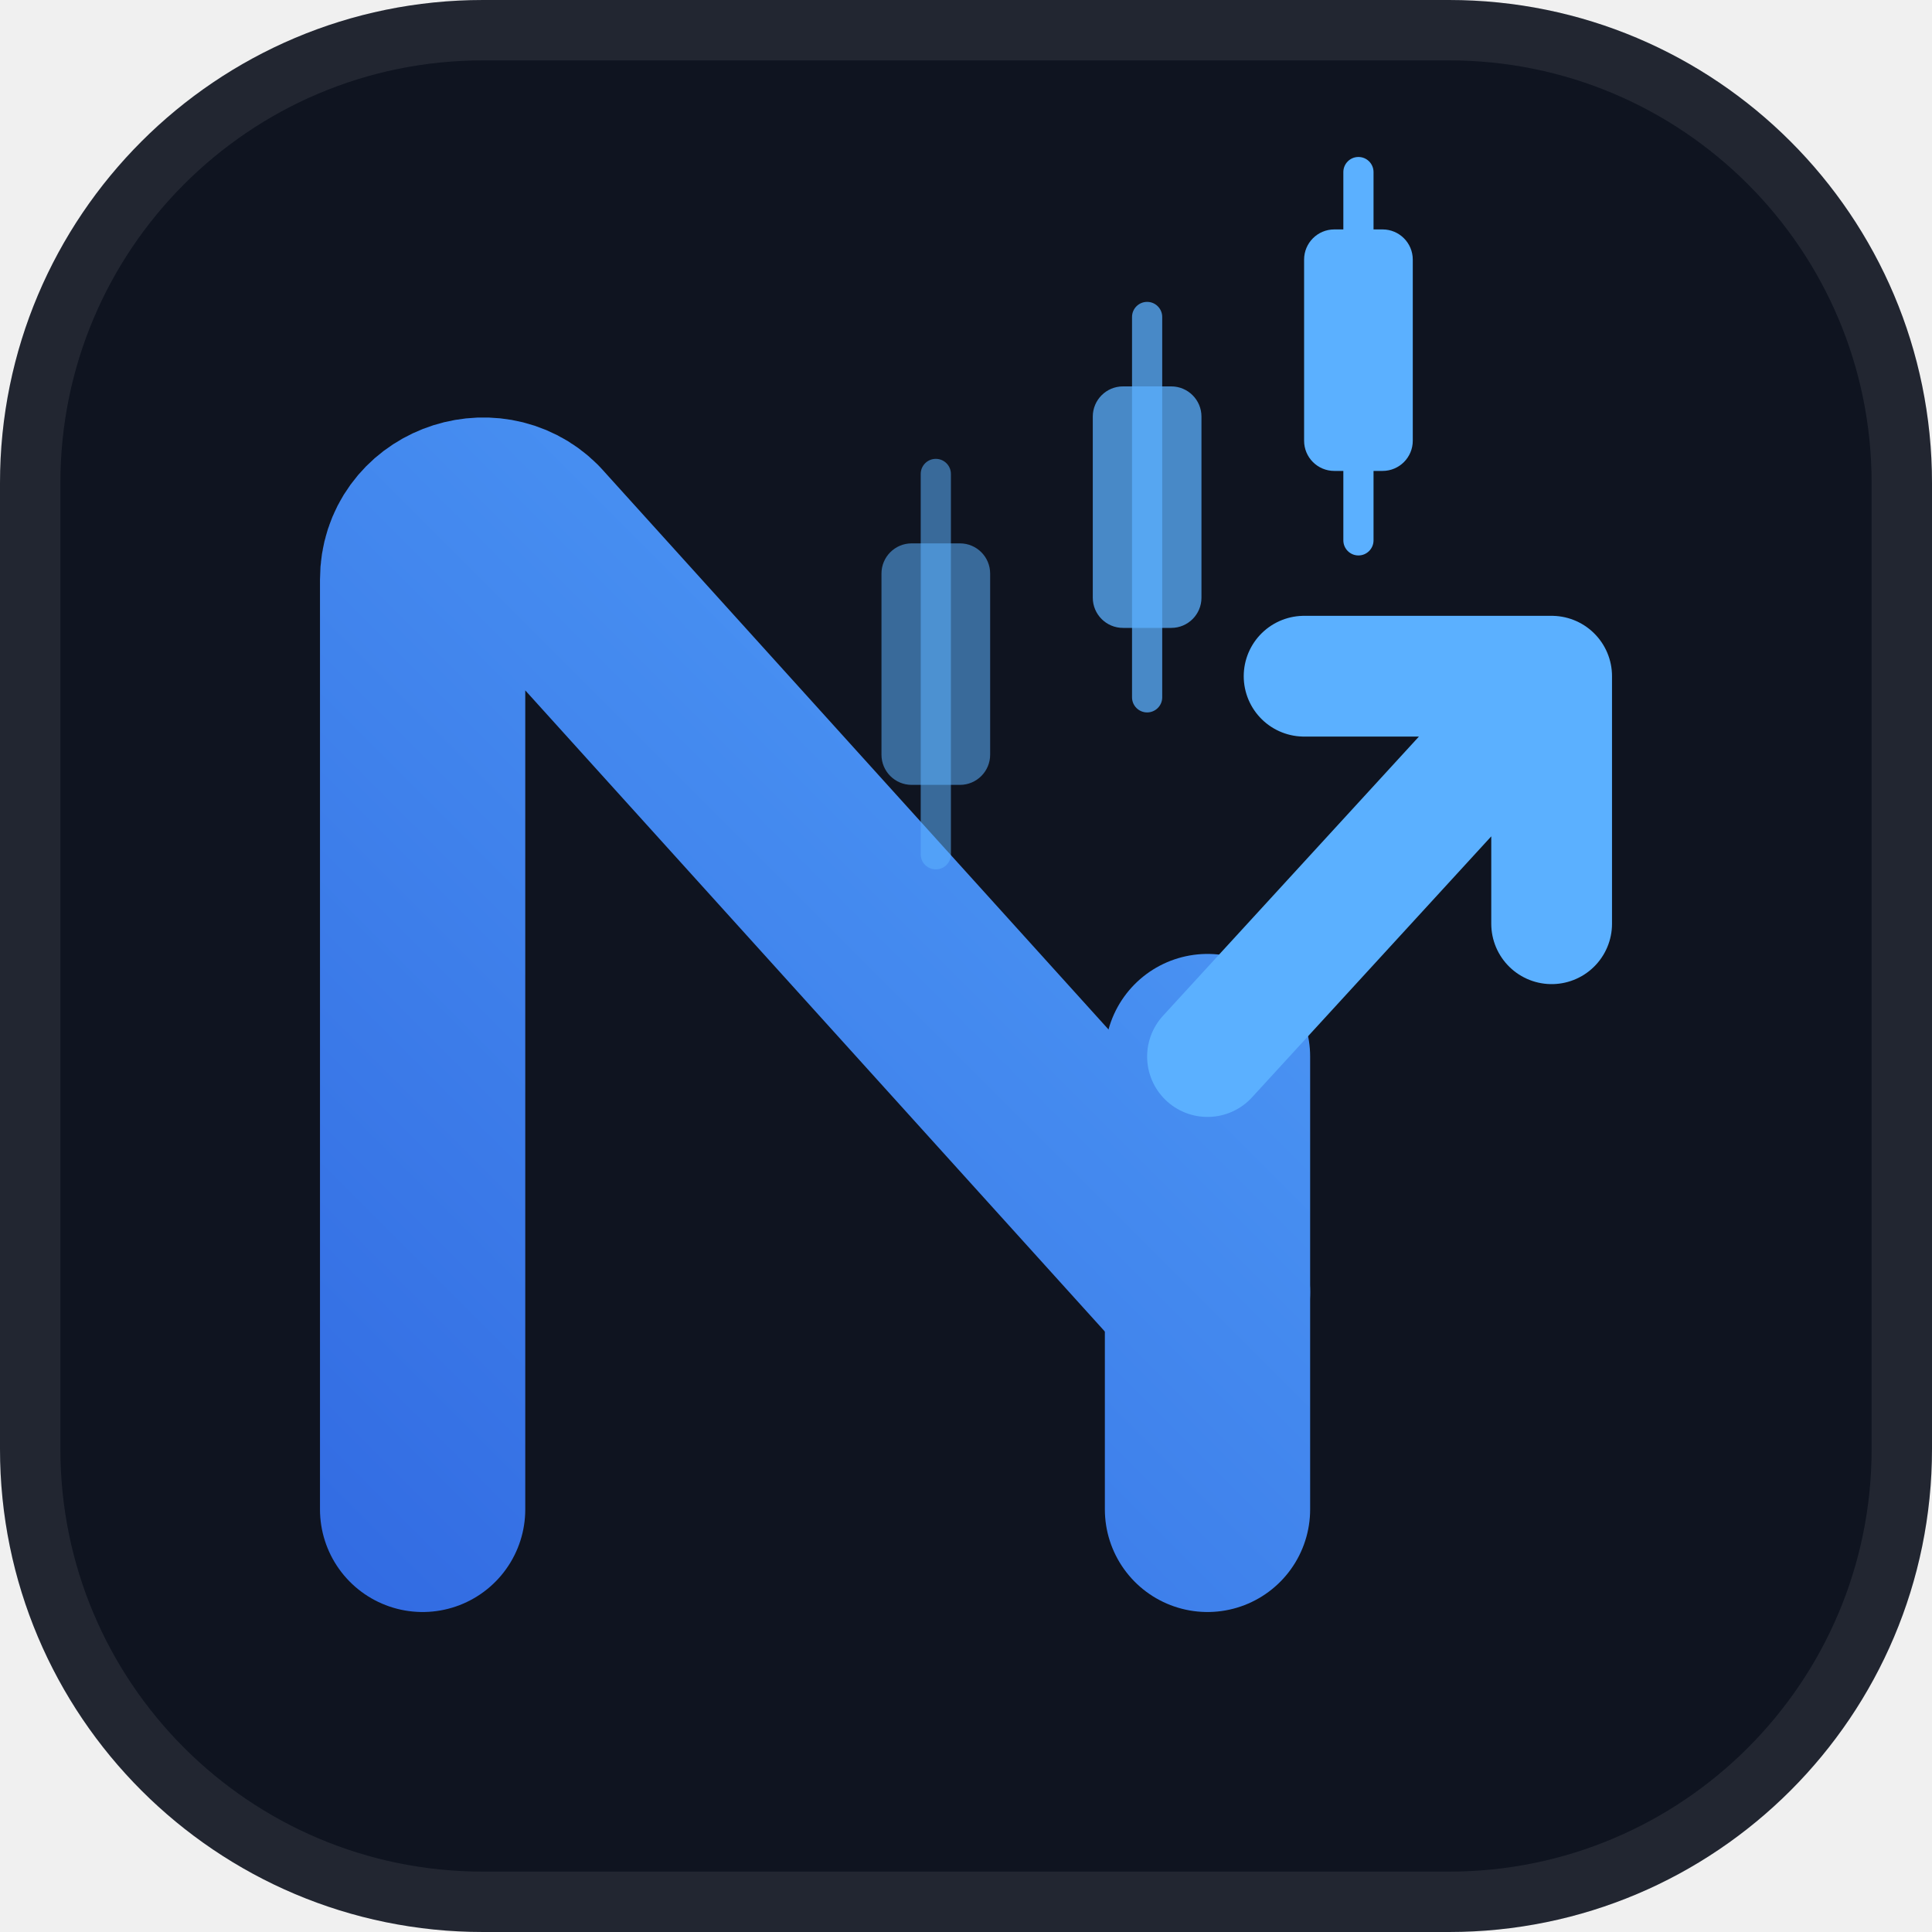
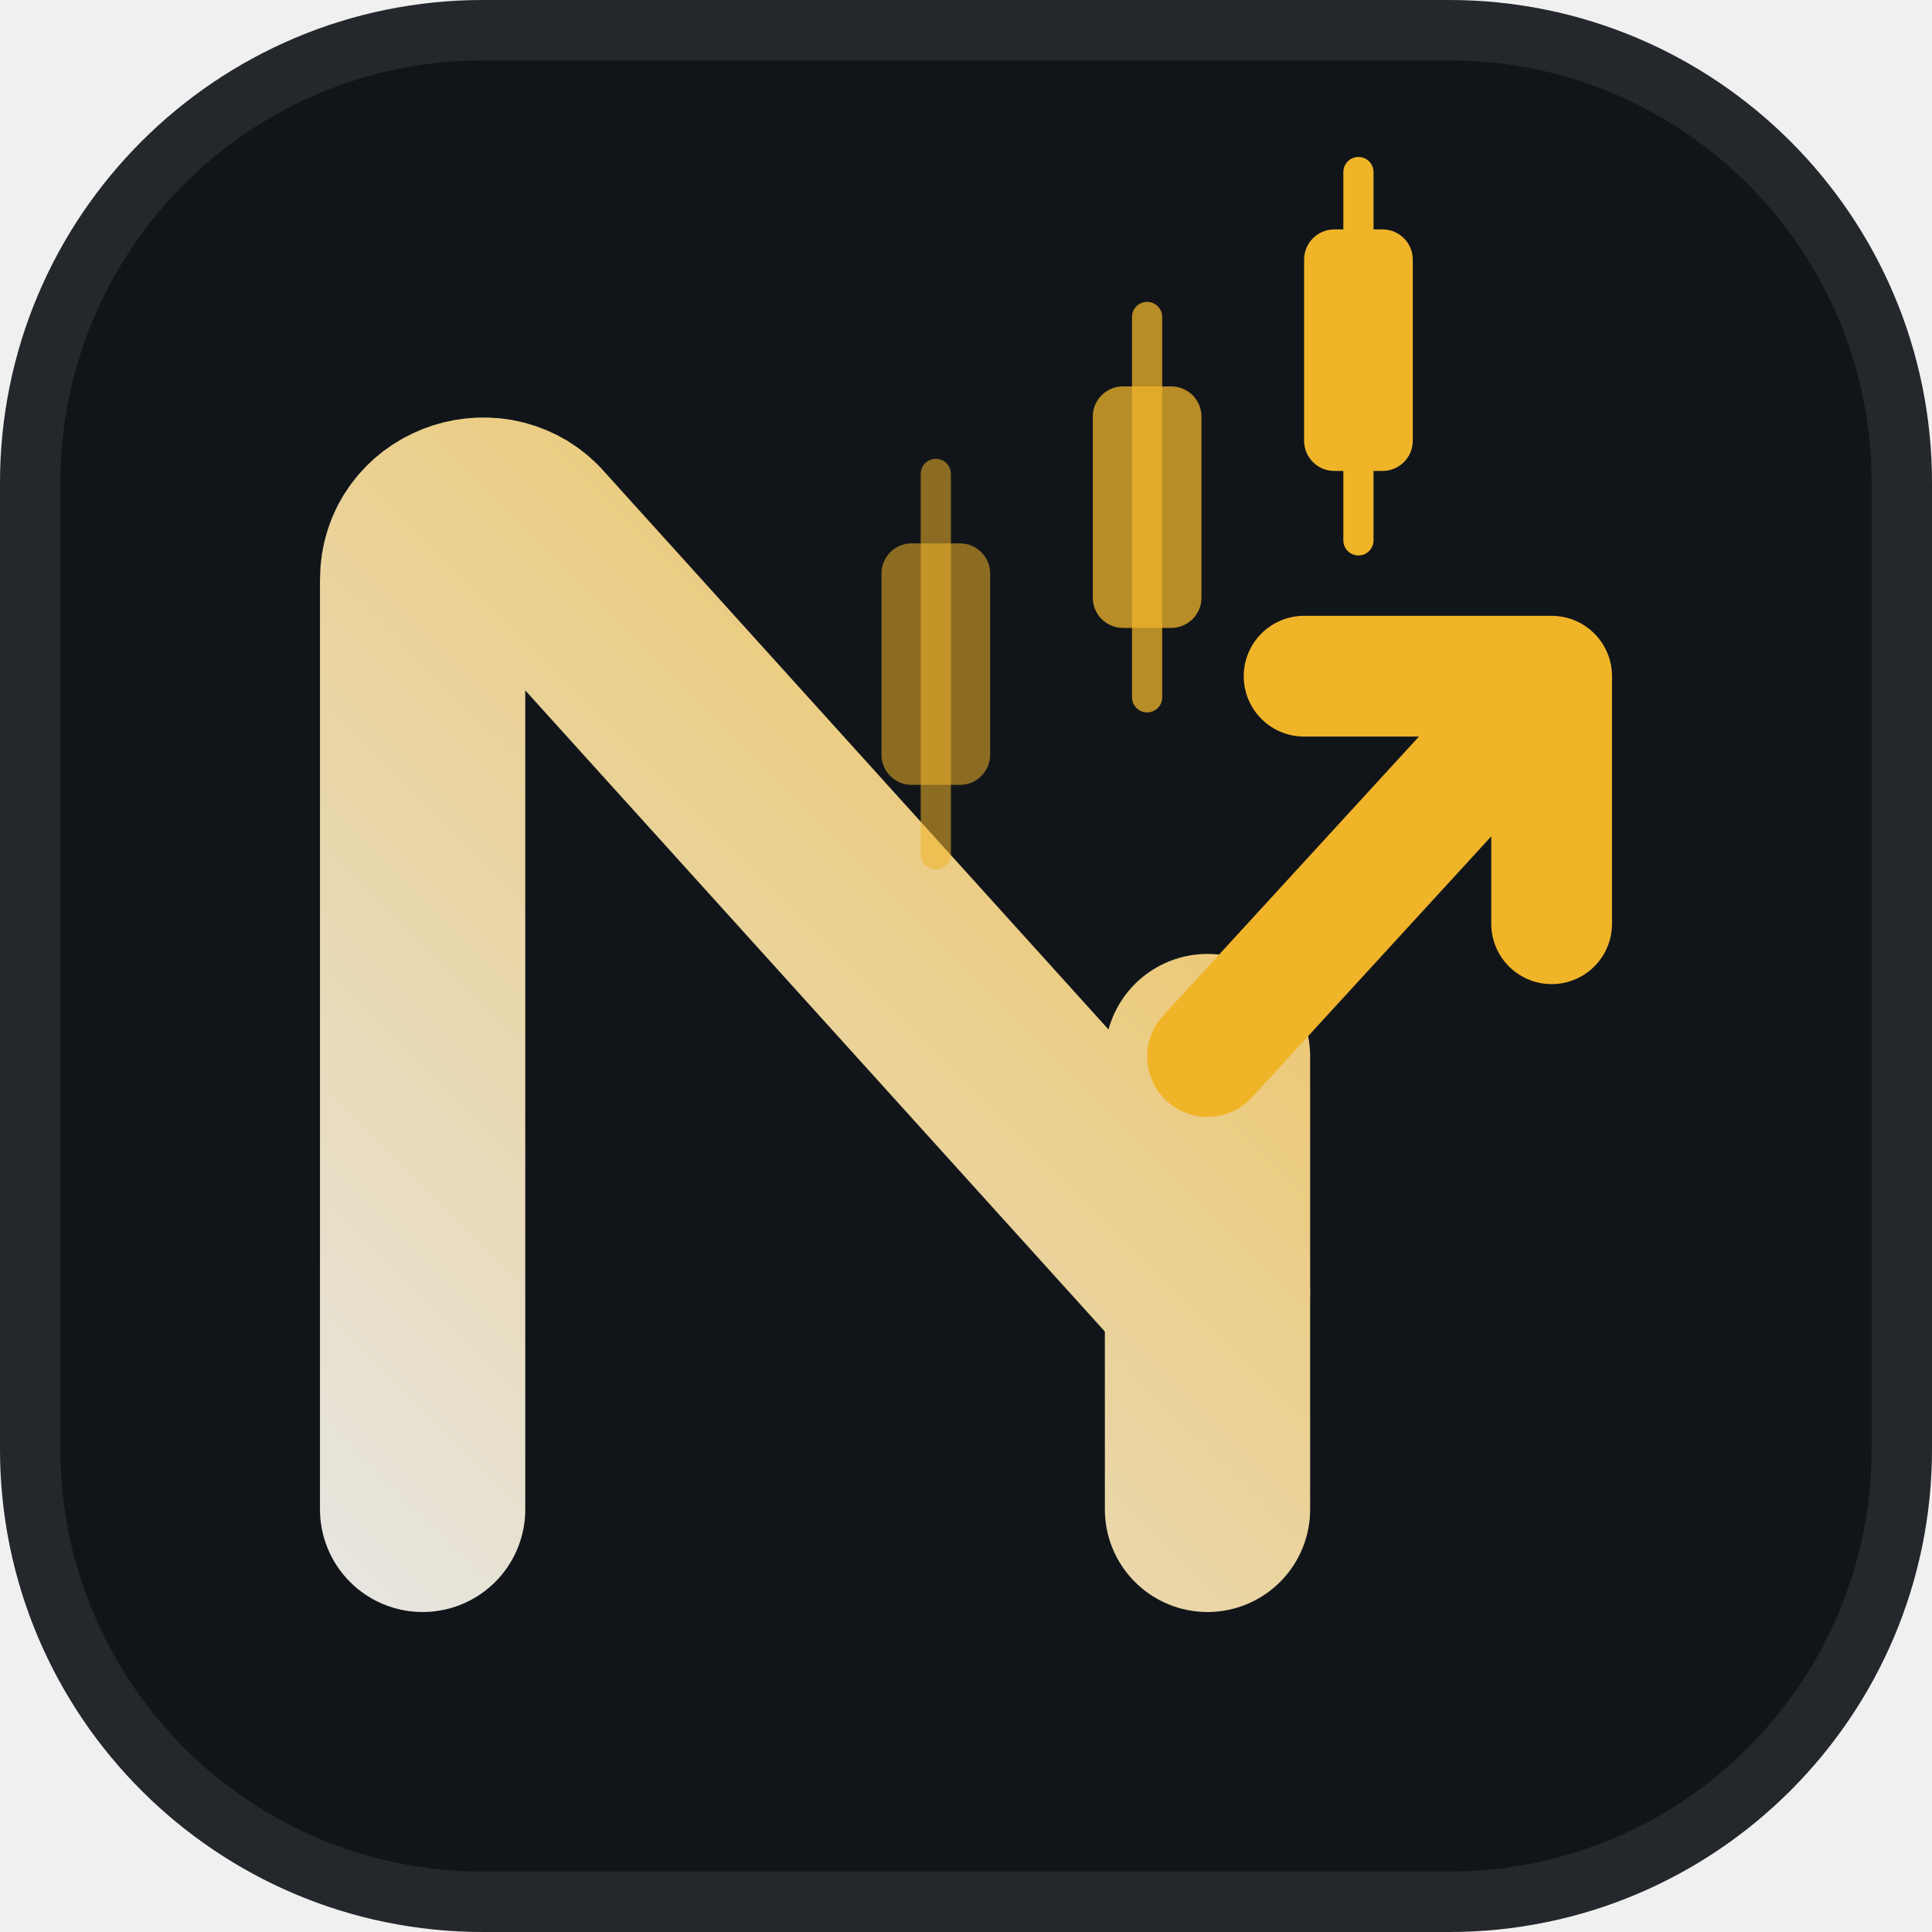
<svg xmlns="http://www.w3.org/2000/svg" viewBox="0 0 32 32">
  <defs>
    <linearGradient id="bm" x1="4" y1="28" x2="28" y2="4" gradientUnits="userSpaceOnUse">
-       <stop offset="0" stop-color="#2F66E0" />
-       <stop offset="1" stop-color="#5BB0FF" />
+       <stop offset="0" stop-color="#E6E9EE" />
+       <stop offset="1" stop-color="#F0B429" />
    </linearGradient>
  </defs>
-   <rect width="32" height="32" rx="8" fill="#0F1420" />
+   <rect width="32" height="32" rx="8" fill="#11151A" />
  <rect x=".5" y=".5" width="31" height="31" rx="7.5" fill="none" stroke="#ffffff" stroke-opacity=".08" />
  <path d="M7 25V9.6c0-.9 1.1-1.3 1.7-.7L20 21.4" fill="none" stroke="url(#bm)" stroke-width="3.4" stroke-linecap="round" stroke-linejoin="round" />
  <path d="M20 25v-7.5" fill="none" stroke="url(#bm)" stroke-width="3.4" stroke-linecap="round" />
-   <path d="M20 17.5l5.5-6M21.6 11.2h4.1v4.1" fill="none" stroke="#5BB0FF" stroke-width="2" stroke-linecap="round" stroke-linejoin="round" />
-   <g fill="#5BB0FF">
+   <path d="M20 17.5l5.5-6M21.6 11.2h4.1v4.1" fill="none" stroke="#F0B429" stroke-width="2" stroke-linecap="round" stroke-linejoin="round" />
+   <g fill="#F0B429">
    <rect x="14.6" y="9" width="1.8" height="4" rx=".5" opacity=".55" />
    <rect x="15.25" y="7.6" width=".5" height="6.8" rx=".25" opacity=".55" />
    <rect x="18.1" y="6.4" width="1.8" height="4" rx=".5" opacity=".75" />
    <rect x="18.75" y="5" width=".5" height="6.8" rx=".25" opacity=".75" />
    <rect x="21.6" y="3.8" width="1.8" height="4" rx=".5" />
    <rect x="22.25" y="2.6" width=".5" height="6.6" rx=".25" />
  </g>
</svg>
